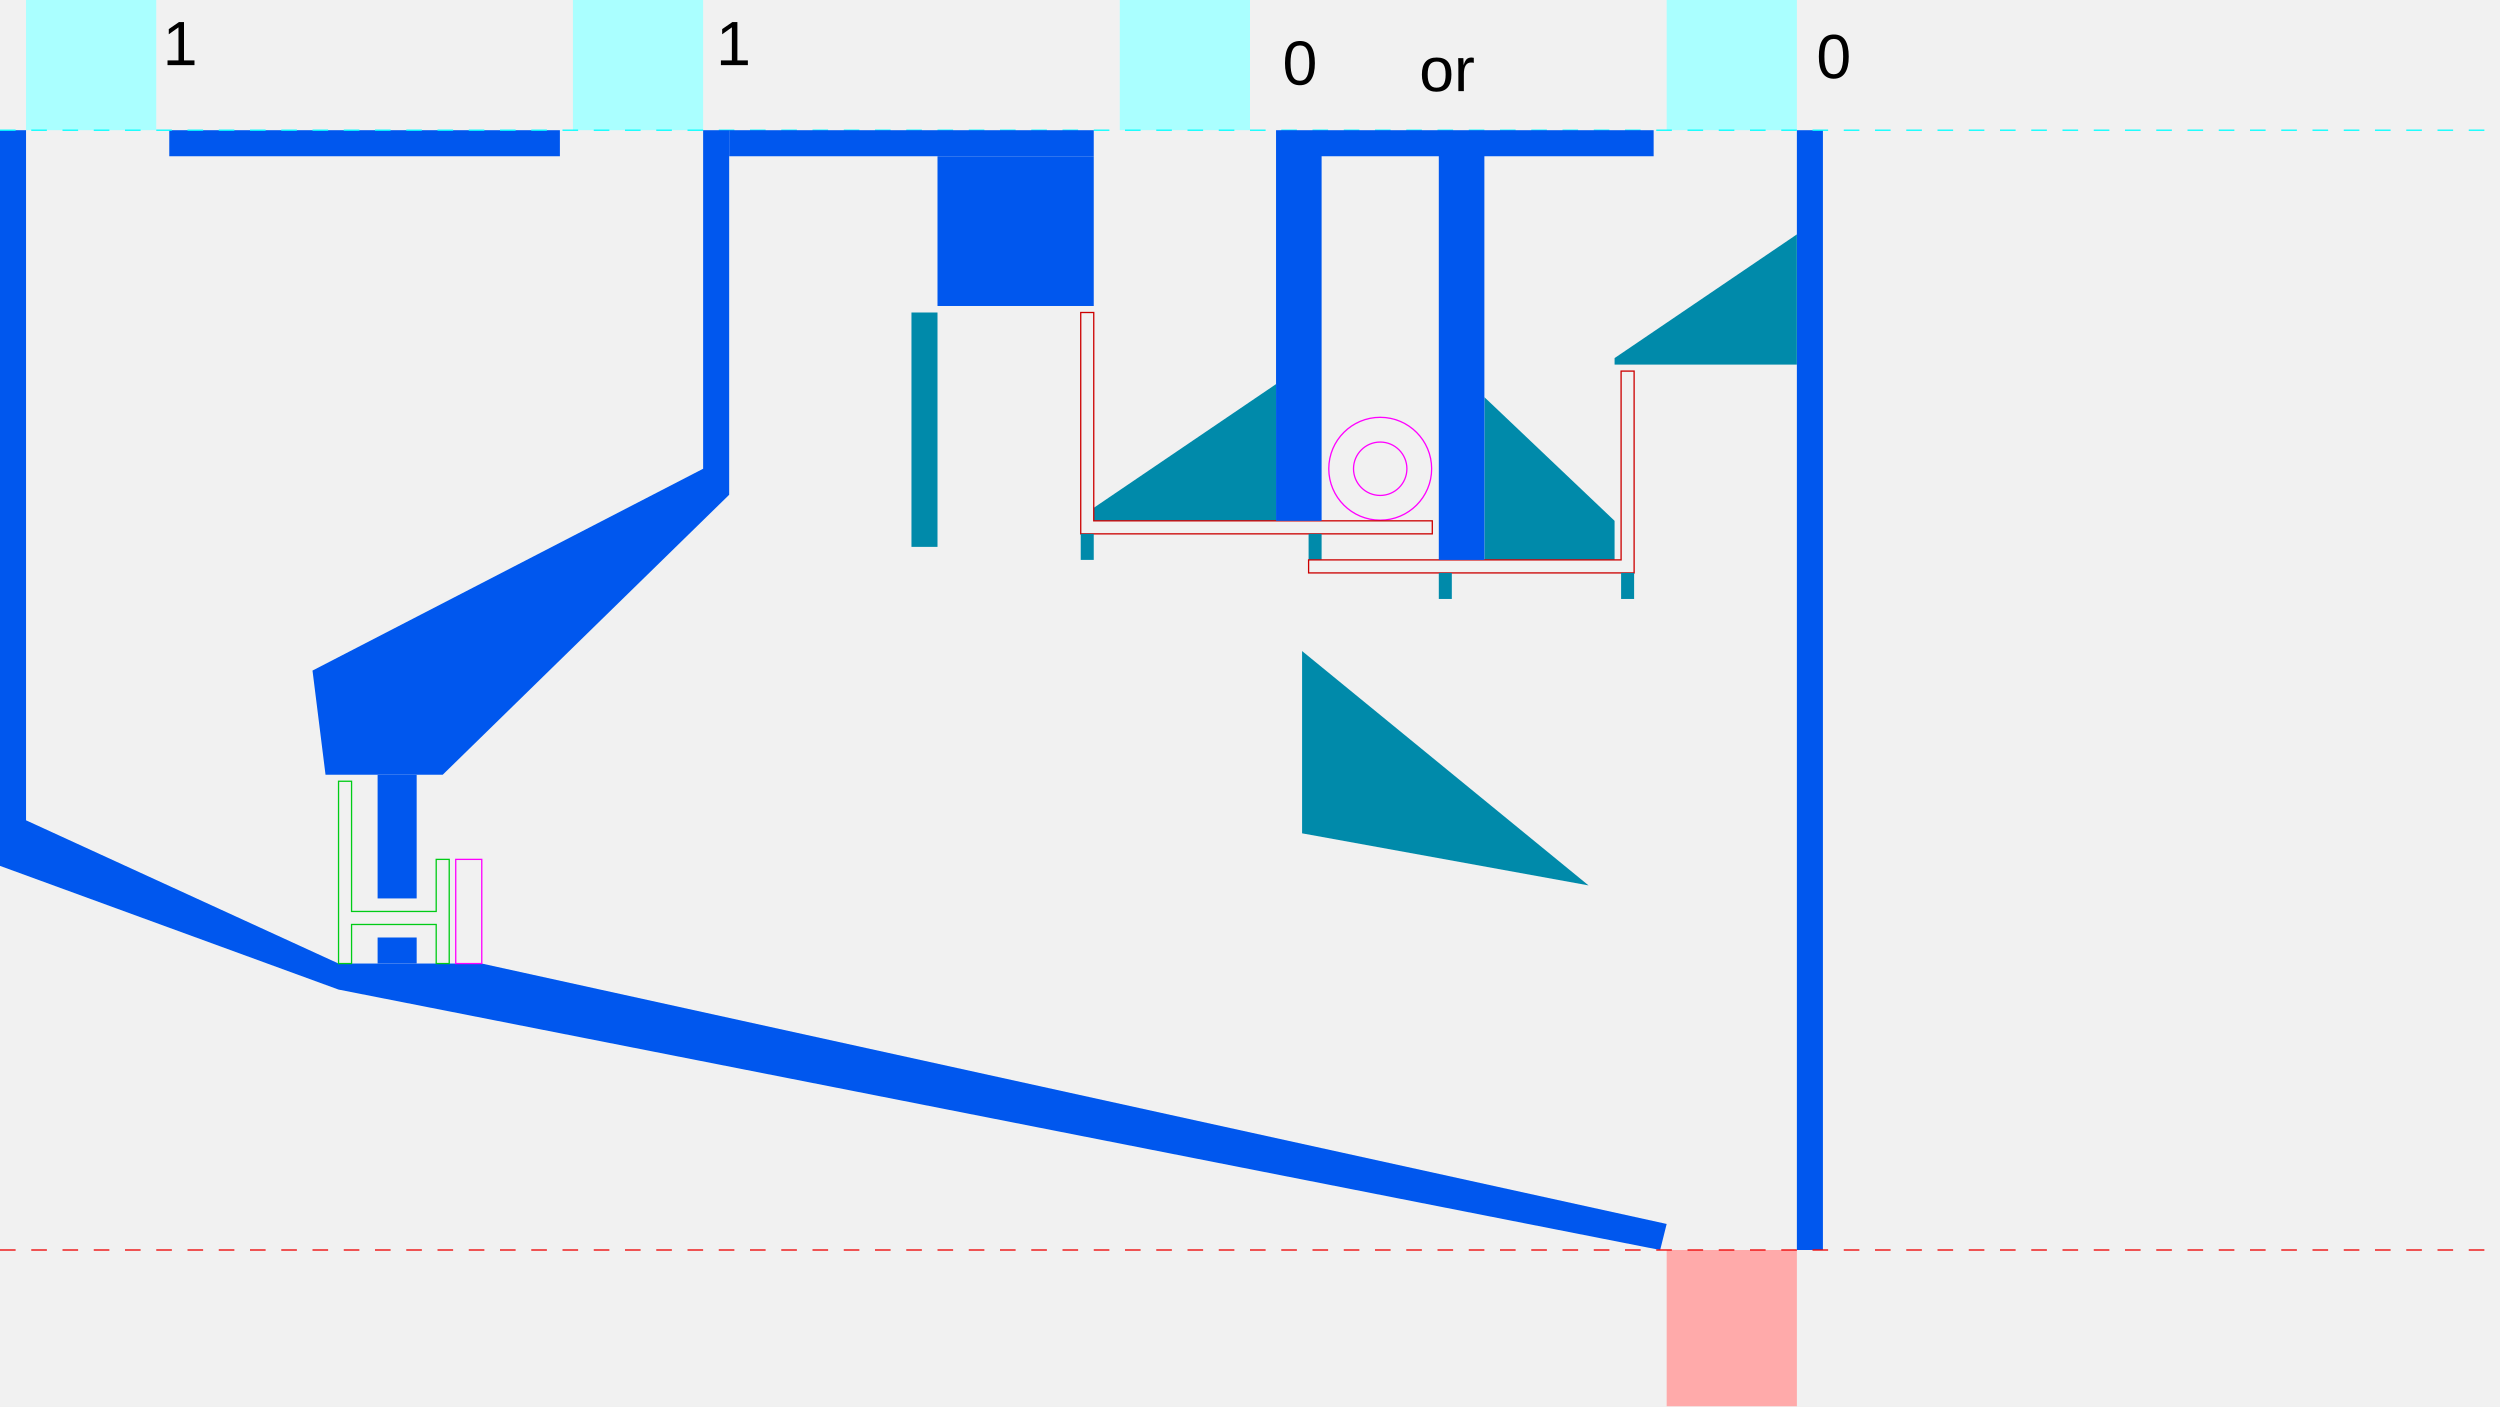
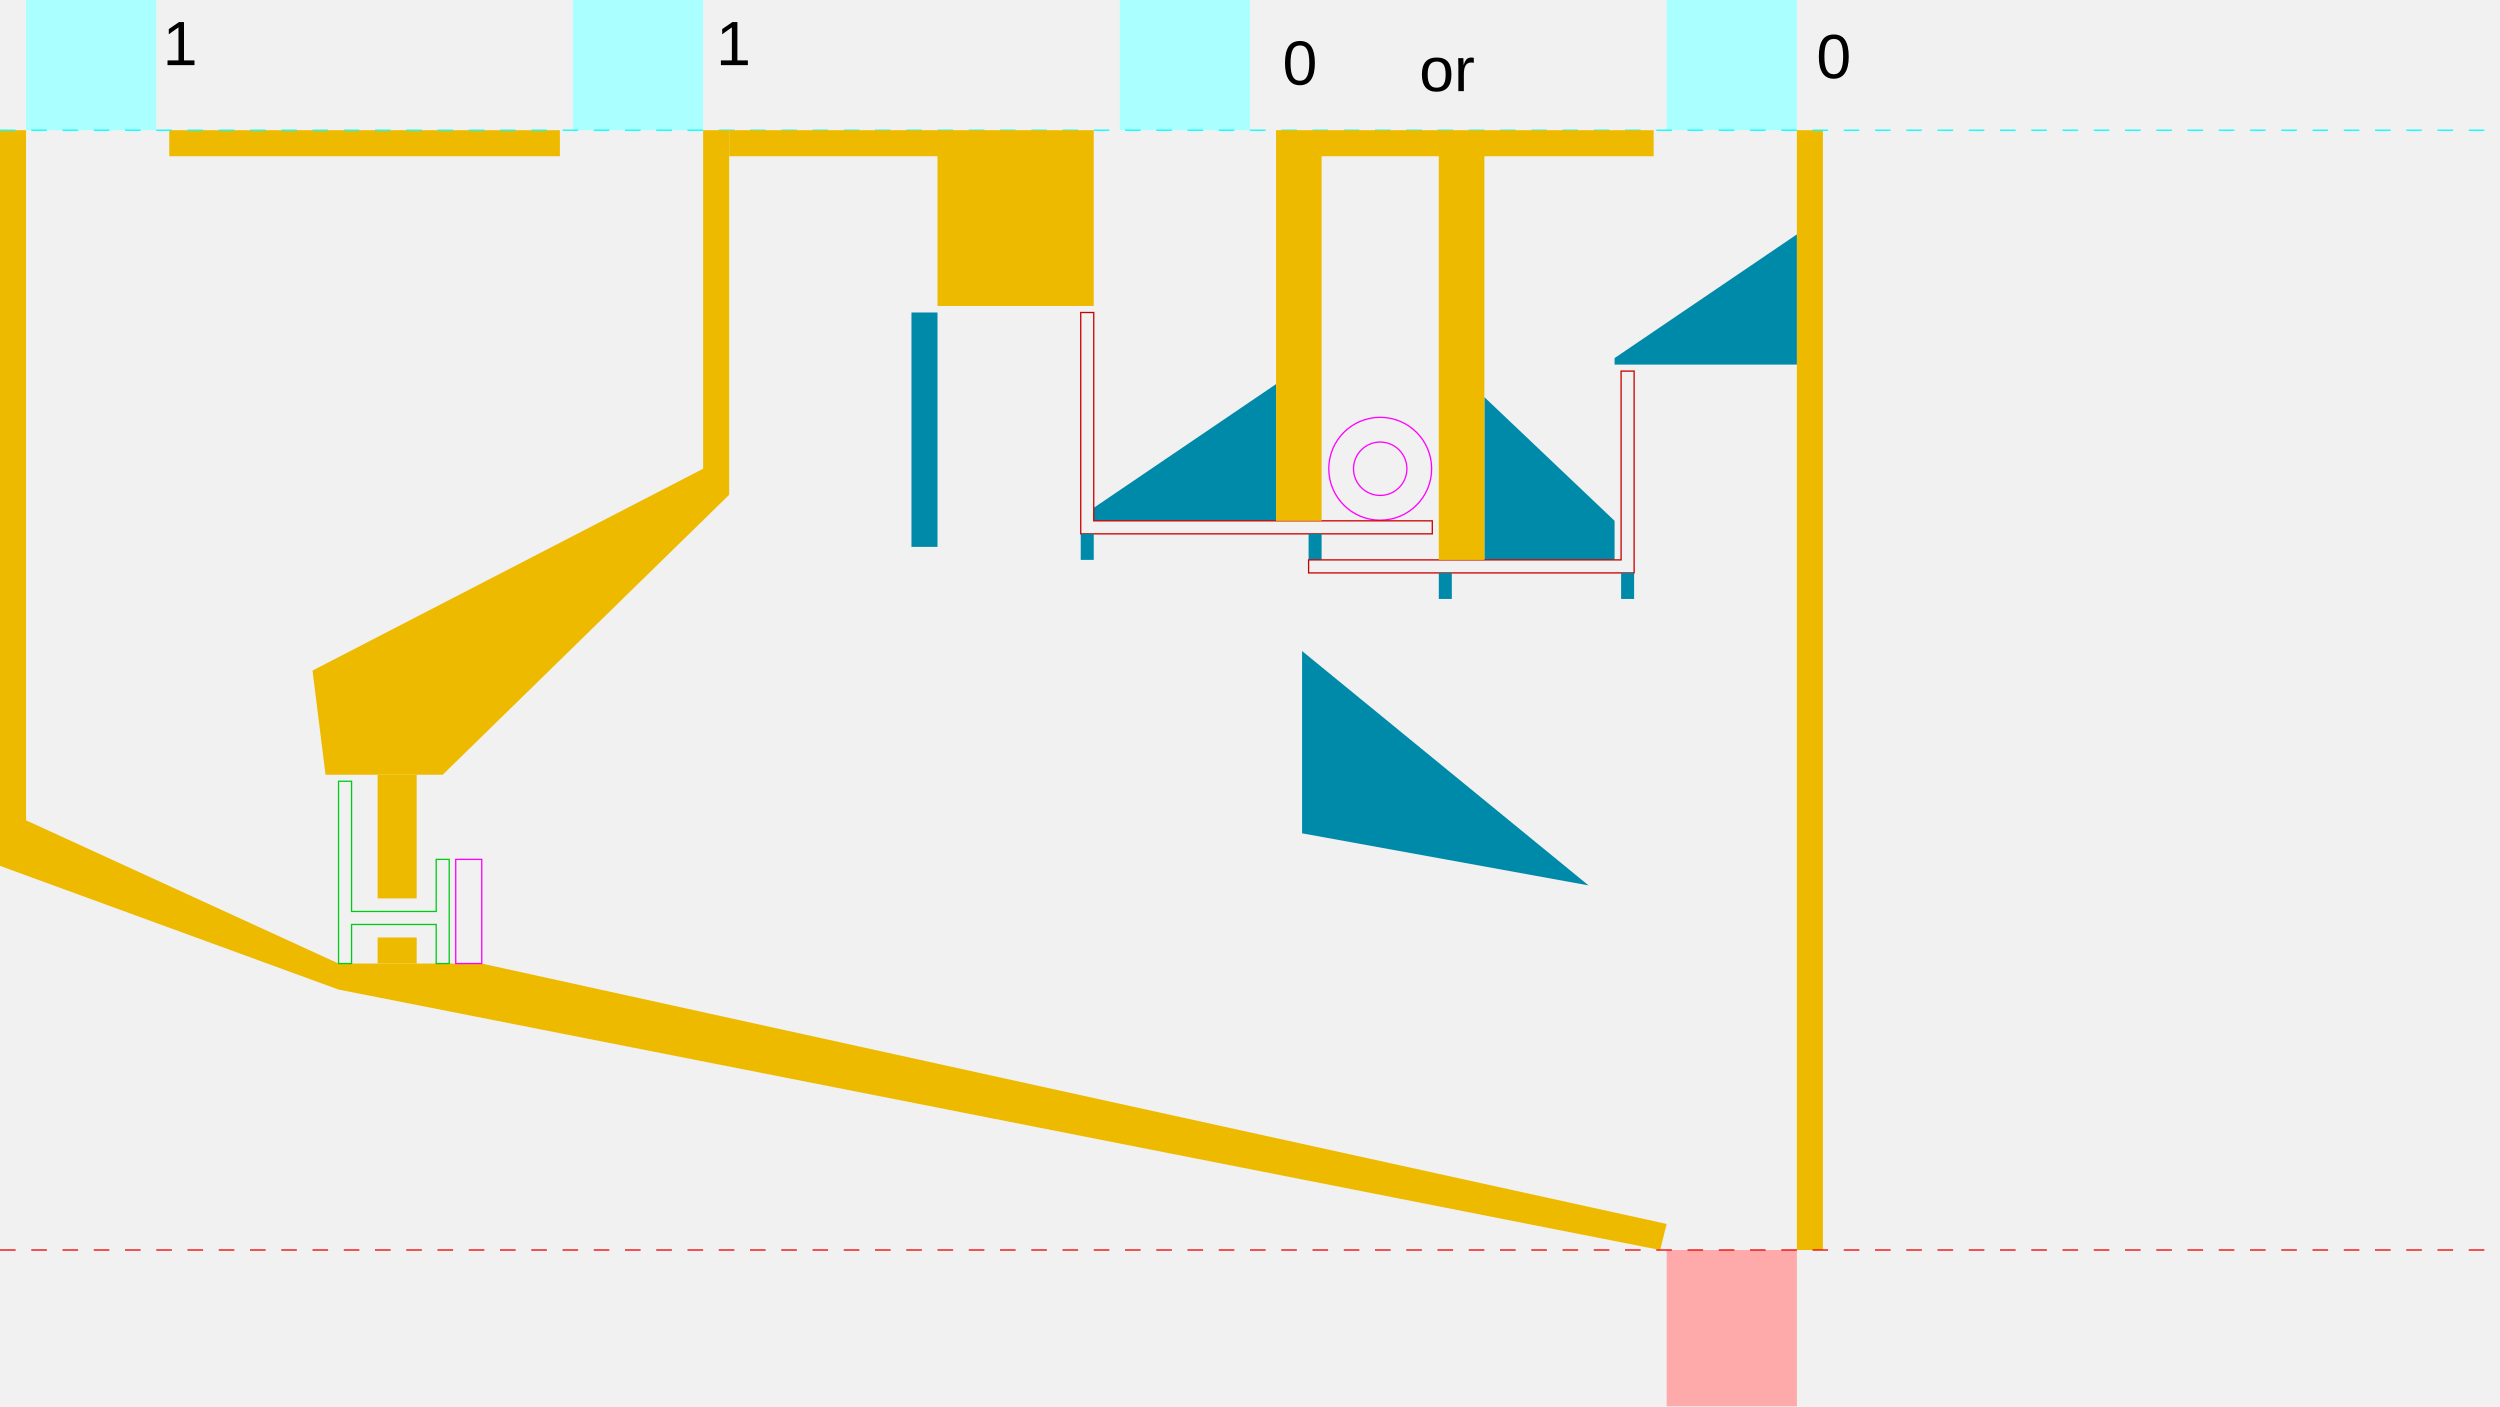
<svg xmlns="http://www.w3.org/2000/svg" id="Layer_1" version="1.1" viewBox="0 0 1920 1080">
  <g opacity=".05">
    <rect width="1920" height="1080" fill="#fff" />
  </g>
  <path d="M440,0h100v100h-100V0Z" fill="#aff" />
  <path d="M20,0h100v100H20V0Z" fill="#aff" />
  <path d="M860,0h100v100h-100V0Z" fill="#aff" />
  <path d="M1280,0h100v100h-100V0Z" fill="#aff" />
-   <rect x="130" y="100" width="300" height="20" fill="#0057ee" />
+   <rect x="130" y="100" width="300" height="20" fill="#eeba00" />
  <g isolation="isolate">
    <g isolation="isolate">
      <g isolation="isolate">
        <g isolation="isolate">
          <g isolation="isolate">
            <g isolation="isolate">
              <text transform="translate(550 50)" font-family="ArialMT, Arial" font-size="48" isolation="isolate">
                <tspan x="0" y="0">1</tspan>
              </text>
            </g>
          </g>
        </g>
      </g>
    </g>
  </g>
  <g isolation="isolate">
    <g isolation="isolate">
      <g isolation="isolate">
        <g isolation="isolate">
          <g isolation="isolate">
            <g isolation="isolate">
              <text transform="translate(125 50)" font-family="ArialMT, Arial" font-size="48" isolation="isolate">
                <tspan x="0" y="0">1</tspan>
              </text>
            </g>
          </g>
        </g>
      </g>
    </g>
  </g>
  <g isolation="isolate">
    <g isolation="isolate">
      <g isolation="isolate">
        <g isolation="isolate">
          <g isolation="isolate">
            <g isolation="isolate">
              <text transform="translate(1090 70)" font-family="ArialMT, Arial" font-size="48" isolation="isolate">
                <tspan x="0" y="0">or</tspan>
              </text>
            </g>
          </g>
        </g>
      </g>
    </g>
  </g>
  <g isolation="isolate">
    <g isolation="isolate">
      <g isolation="isolate">
        <g isolation="isolate">
          <g isolation="isolate">
            <g isolation="isolate">
              <text transform="translate(985 65)" font-family="ArialMT, Arial" font-size="48" isolation="isolate">
                <tspan x="0" y="0">0</tspan>
              </text>
            </g>
          </g>
        </g>
      </g>
    </g>
  </g>
  <g isolation="isolate">
    <g isolation="isolate">
      <g isolation="isolate">
        <g isolation="isolate">
          <g isolation="isolate">
            <g isolation="isolate">
              <text transform="translate(1395 59.9998)" font-family="ArialMT, Arial" font-size="48" isolation="isolate">
                <tspan x="0" y="0">0</tspan>
              </text>
            </g>
          </g>
        </g>
      </g>
    </g>
  </g>
  <rect x="1280" y="960" width="100" height="120" fill="#faa" />
-   <polygon points="370 740 260 740 20 630 20 100 0 100 0 665 260 760 1275 960 1280 940 370 740" fill="#0057ee" />
-   <polyline points="1400 960 1400 100 1380 100 1380 960" fill="#0057ee" />
+   <polygon points="370 740 260 740 20 630 20 100 0 100 0 665 260 760 1275 960 1280 940 370 740" fill="#eeba00" />
+   <polyline points="1400 960 1400 100 1380 100 1380 960" fill="#eeba00" />
  <line y1="960" x2="1920" y2="960" fill="none" stroke="#e00" stroke-dasharray="12" stroke-miterlimit="10" />
  <line y1="100" x2="1920" y2="100" fill="none" stroke="aqua" stroke-dasharray="12" stroke-miterlimit="10" />
  <polygon points="260 600 270 600 270 700 335 700 335 660 345 660 345 740 335 740 335 710 270 710 270 740 260 740 260 600" fill="none" stroke="#00cc16" stroke-miterlimit="10" />
-   <polygon points="250 595 340 595 560 380 560 360 560 100 540 100 540 360 240 515 250 595" fill="#0057ee" />
-   <rect x="560" y="100" width="280" height="20" fill="#0057ee" />
+   <polygon points="250 595 340 595 560 380 560 360 560 100 540 100 540 360 240 515 250 595" fill="#eeba00" />
  <path d="M1060,321c21.505,0,39,17.495,39,39s-17.495,39-39,39-39-17.495-39-39,17.495-39,39-39M1060,381c11.579,0,21-9.421,21-21s-9.421-21-21-21-21,9.421-21,21,9.421,21,21,21M1060,320c-22.091,0-40,17.909-40,40s17.909,40,40,40,40-17.909,40-40-17.909-40-40-40h0ZM1060,380c-11.046,0-20-8.954-20-20s8.954-20,20-20,20,8.954,20,20-8.954,20-20,20h0Z" fill="#f0f" />
  <polygon points="980 295 840 390 840 400 980 400 980 295" fill="#008aaa" />
  <polygon points="1100 410 1100 400 840 400 840 240 830 240 830 410 1100 410" fill="none" stroke="#c00" stroke-miterlimit="10" />
  <rect x="1005" y="410" width="10" height="20" fill="#008aaa" />
  <rect x="830" y="410" width="10" height="20" fill="#008aaa" />
  <rect x="700" y="240" width="20" height="180" fill="#008aaa" />
-   <rect x="720" y="120" width="120" height="115" fill="#0057ee" />
+   <polygon points="560 100 560 120 720 120 720 235 840 235 840 120 840 100 560 100" fill="#eeba00" />
  <polygon points="1380 180 1240 275 1240 280 1380 280 1380 180" fill="#008aaa" />
  <polygon points="1140 305 1240 400 1240 430 1140 430 1140 305" fill="#008aaa" />
  <polygon points="1255 440 1255 285 1245 285 1245 430 1005 430 1005 440 1255 440" fill="none" stroke="#c00" stroke-miterlimit="10" />
  <rect x="1105" y="440" width="10" height="20" fill="#008aaa" />
  <rect x="1245" y="440" width="10" height="20" fill="#008aaa" />
-   <polygon points="1140 100 980 100 980 120 980 400 1015 400 1015 120 1105 120 1105 430 1140 430 1140 120 1270 120 1270 100 1140 100" fill="#0057ee" />
+   <polygon points="1140 100 980 100 980 120 980 400 1015 400 1015 120 1105 120 1105 430 1140 430 1140 120 1270 120 1270 100 1140 100" fill="#eeba00" />
  <polygon points="1000 500 1000 640 1220 680 1000 500" fill="#008aaa" />
  <rect x="350" y="660" width="20" height="80" fill="none" stroke="#f0f" stroke-miterlimit="10" />
-   <rect x="290" y="595" width="30" height="95" fill="#0057ee" />
-   <rect x="290" y="720" width="30" height="20" fill="#0057ee" />
+   <rect x="290" y="595" width="30" height="95" fill="#eeba00" />
+   <rect x="290" y="720" width="30" height="20" fill="#eeba00" />
</svg>
